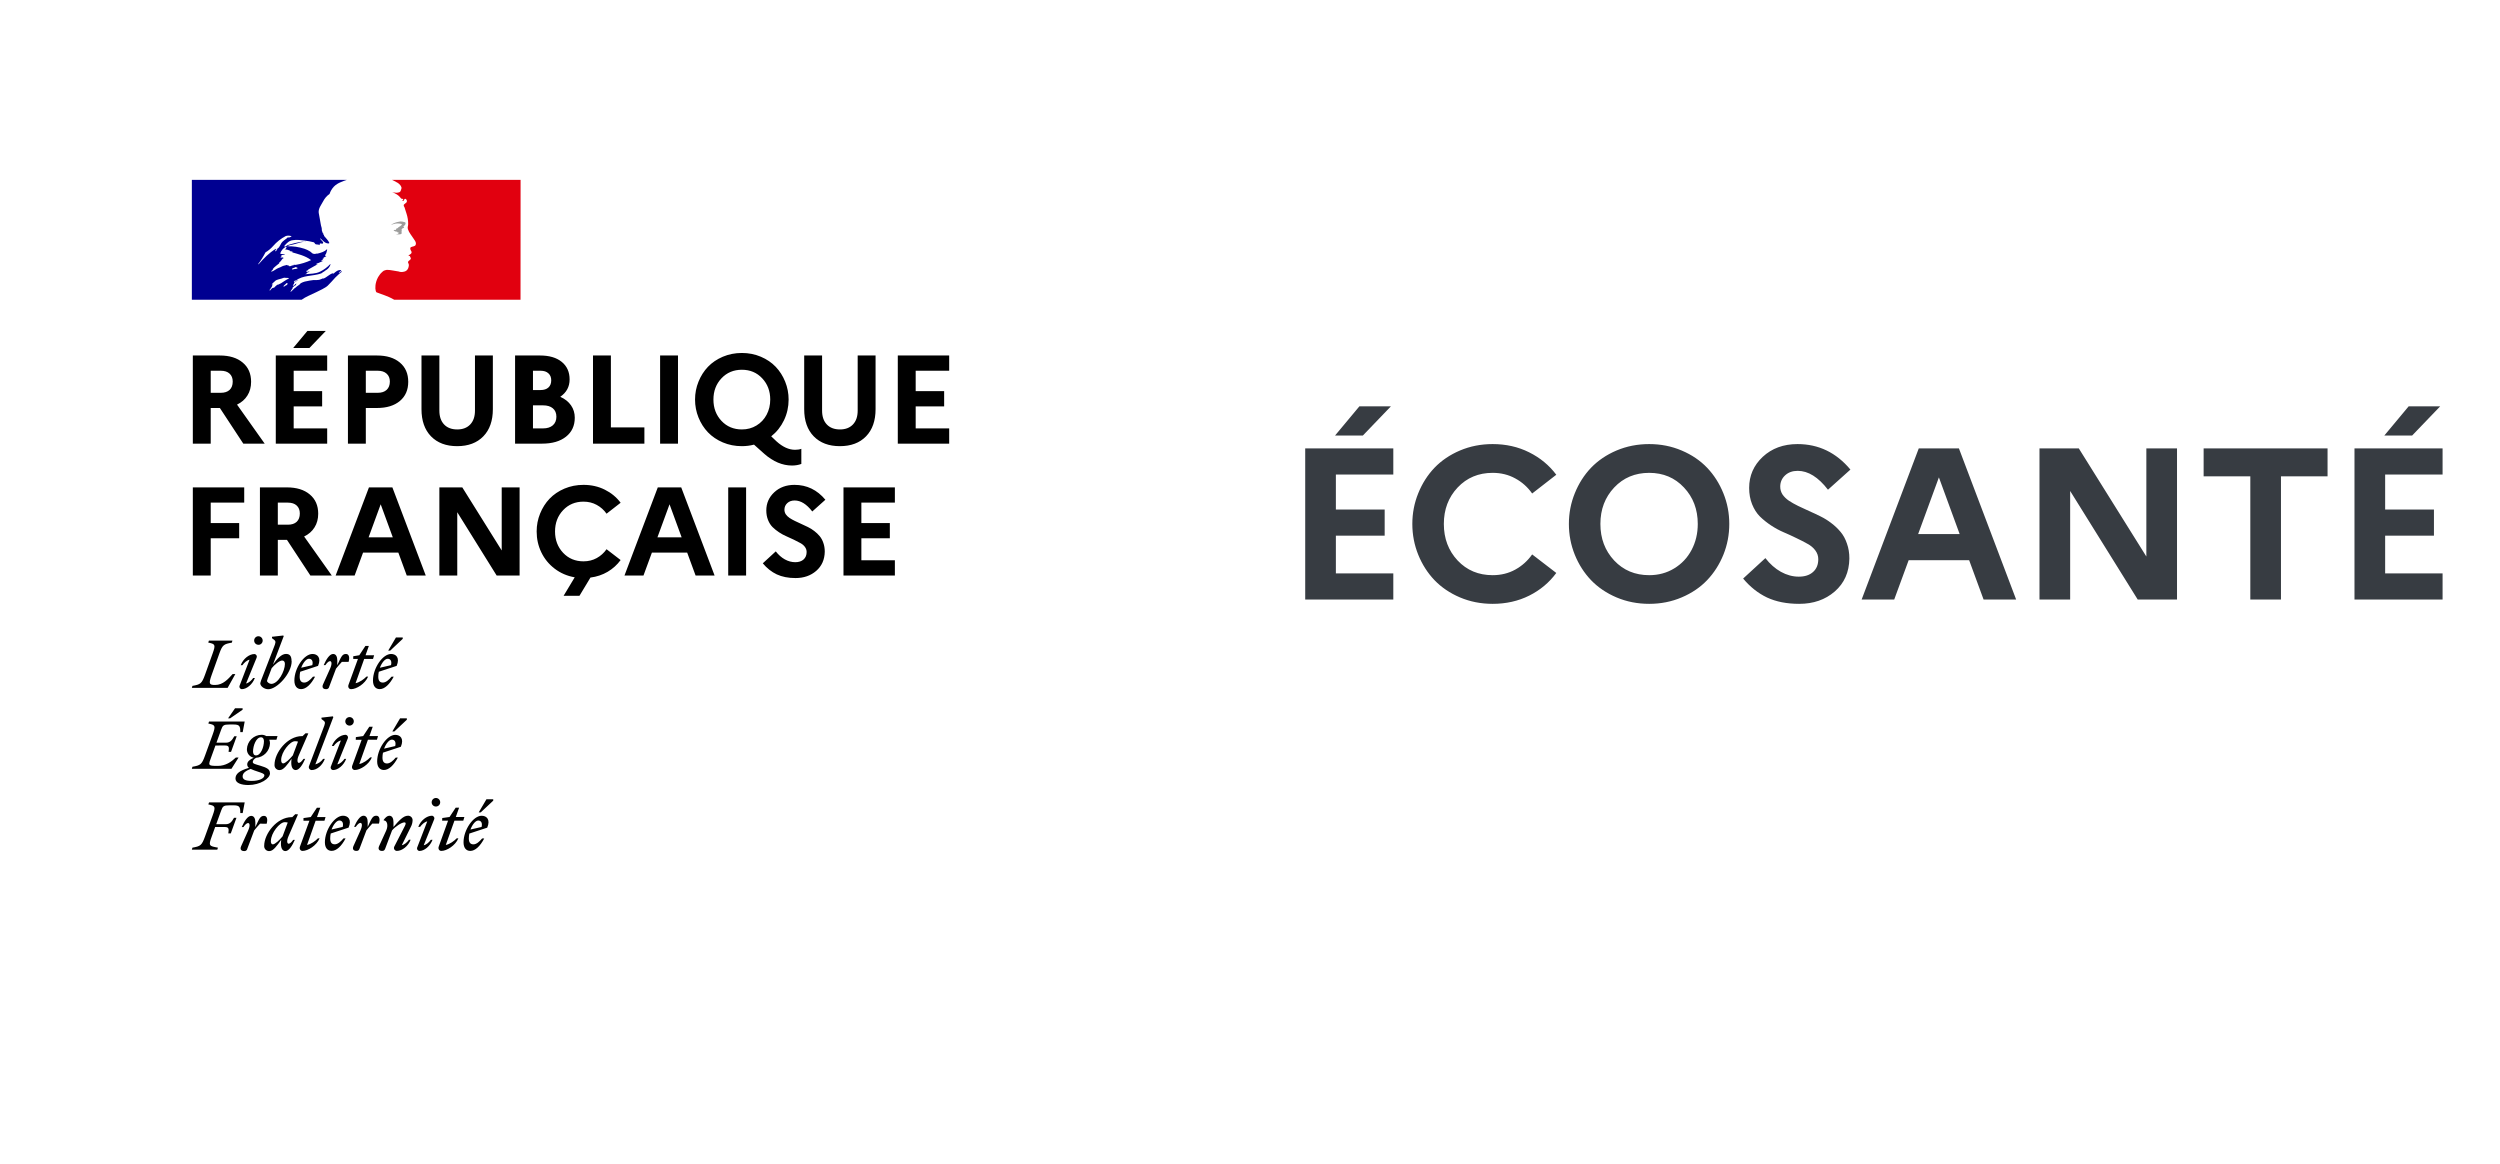
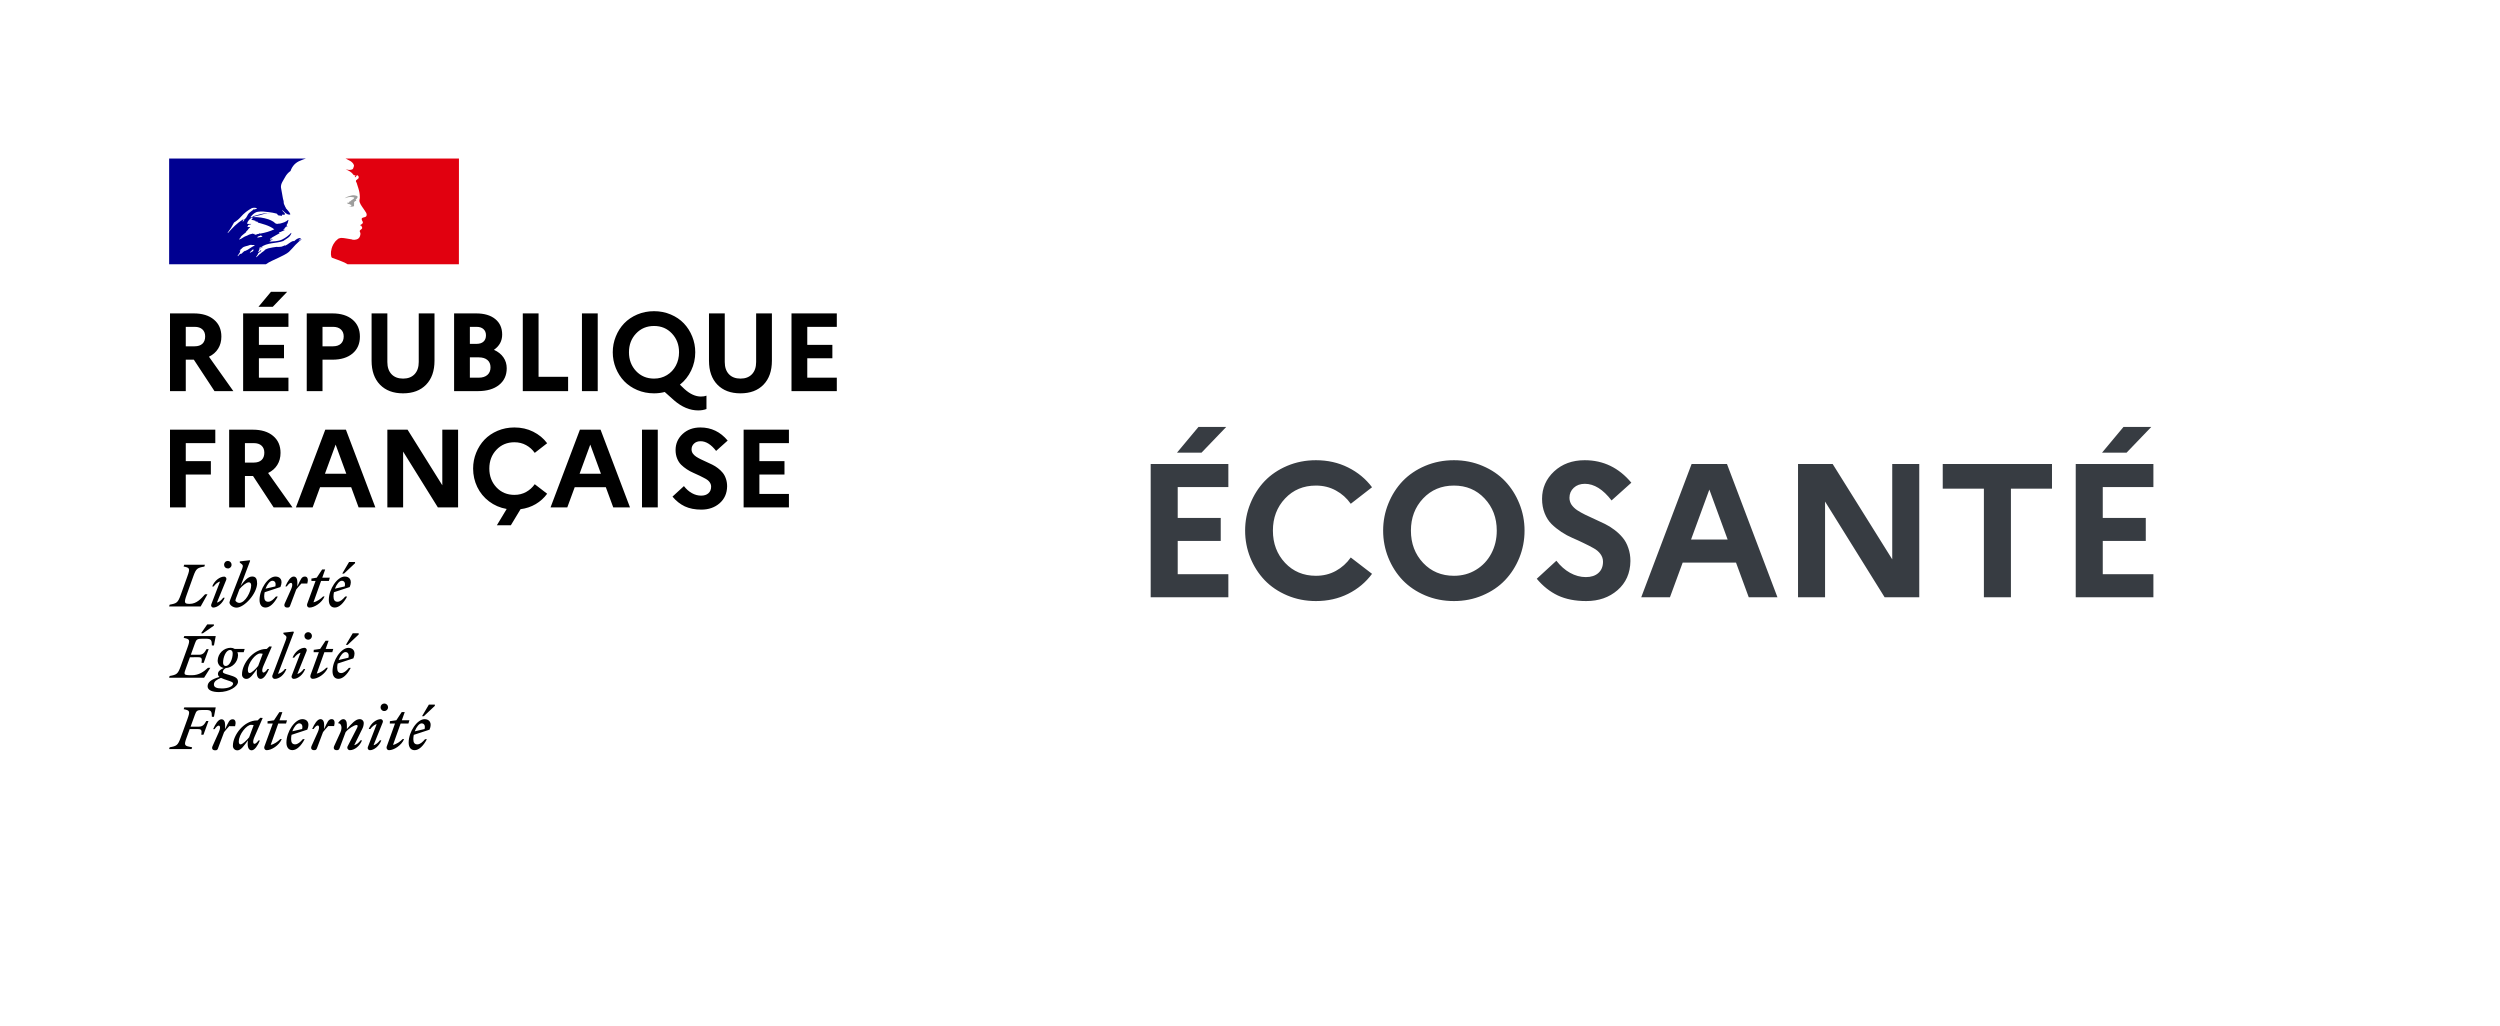
- <svg xmlns="http://www.w3.org/2000/svg" width="417" height="194" viewBox="0 0 417 194" fill="none">
+ <svg xmlns="http://www.w3.org/2000/svg" width="473" height="194" viewBox="0 0 473 194" fill="none">
  <path d="M86.833 30H65.383C65.454 30.024 65.523 30.056 65.587 30.095L66.127 30.384C66.414 30.518 66.66 30.726 66.84 30.987C66.914 31.102 67.028 31.328 66.952 31.479C66.876 31.669 66.84 31.97 66.65 32.046C66.4 32.148 66.126 32.175 65.861 32.123C65.707 32.116 65.554 32.09 65.407 32.046C65.972 32.273 66.5 32.538 66.876 33.067C66.914 33.143 67.066 33.181 67.216 33.181C67.254 33.181 67.254 33.255 67.254 33.294C67.178 33.37 67.104 33.408 67.14 33.52H67.254C67.442 33.444 67.404 33.067 67.668 33.181C67.76 33.239 67.827 33.329 67.856 33.434C67.884 33.539 67.871 33.651 67.82 33.747C67.678 33.884 67.526 34.011 67.366 34.126C67.348 34.168 67.339 34.213 67.339 34.258C67.339 34.304 67.348 34.349 67.366 34.391C67.461 34.526 67.526 34.681 67.556 34.844C67.668 35.108 67.706 35.411 67.82 35.674C67.998 36.224 68.087 36.798 68.084 37.377C68.084 37.677 67.931 37.942 68.046 38.245C68.145 38.528 68.284 38.795 68.459 39.039C68.61 39.231 68.748 39.432 68.873 39.642C69.099 40.022 69.515 40.398 69.327 40.854C69.213 41.118 68.799 41.092 68.535 41.231C68.31 41.419 68.497 41.722 68.609 41.91C68.799 42.251 68.383 42.478 68.119 42.592C68.195 42.705 68.357 42.666 68.383 42.743C68.421 42.931 68.609 43.046 68.497 43.234C68.345 43.461 67.894 43.575 68.119 43.914C68.272 44.178 68.174 44.472 68.084 44.746C68.026 44.89 67.934 45.017 67.816 45.116C67.697 45.215 67.555 45.283 67.404 45.314C67.172 45.381 66.928 45.393 66.691 45.349C66.618 45.307 66.537 45.282 66.453 45.276C65.813 45.199 65.171 45.011 64.532 45.011C64.35 45.039 64.173 45.09 64.004 45.161C63.84 45.282 63.687 45.418 63.547 45.566L63.467 45.657L63.417 45.717C63.417 45.717 63.395 45.74 63.386 45.755C63.276 45.893 63.177 46.039 63.089 46.191L63.072 46.22L63.043 46.272C62.924 46.493 62.828 46.725 62.758 46.966C62.501 47.832 62.613 48.574 62.794 48.755C62.844 48.805 64.037 49.175 64.869 49.544C65.177 49.675 65.475 49.828 65.761 50H86.823L86.833 30Z" fill="#E1000F" />
  <path d="M66.658 37.295C66.808 37.334 67.034 37.334 67.034 37.41C66.96 37.713 66.506 37.787 66.28 38.09H66.168C66.054 38.166 66.092 38.354 65.978 38.354C65.865 38.329 65.746 38.343 65.641 38.392C65.708 38.476 65.795 38.542 65.893 38.583C65.992 38.625 66.1 38.641 66.206 38.631C66.238 38.643 66.265 38.663 66.285 38.691C66.305 38.718 66.316 38.75 66.318 38.784C66.347 38.781 66.374 38.767 66.394 38.745C66.432 38.745 66.47 38.745 66.47 38.784V38.934C66.356 39.084 66.168 39.01 66.016 39.046C66.3 39.122 66.6 39.122 66.884 39.046C67.122 38.972 66.884 38.593 67.034 38.404C66.96 38.404 67.034 38.292 66.96 38.292C67.034 38.216 67.11 38.102 67.186 38.054C67.23 38.055 67.273 38.046 67.313 38.026C67.352 38.007 67.386 37.978 67.412 37.942C67.412 37.865 67.26 37.827 67.298 37.753C67.523 37.601 67.711 37.374 67.638 37.148C67.6 37.035 67.298 37.035 67.11 36.959C66.897 36.916 66.676 36.929 66.47 36.997C66.277 37.029 66.088 37.08 65.904 37.148C65.648 37.236 65.408 37.364 65.191 37.527C65.46 37.425 65.737 37.345 66.019 37.288C66.231 37.264 66.446 37.266 66.658 37.295Z" fill="#9D9D9C" />
  <path d="M54.667 47.648C54.881 47.434 55.097 47.205 55.314 46.974C55.701 46.515 56.12 46.084 56.569 45.686C56.699 45.567 56.836 45.458 56.98 45.356C57.016 45.321 57.016 45.245 57.054 45.206C56.866 45.283 56.752 45.445 56.564 45.509C56.526 45.509 56.49 45.471 56.526 45.433L56.93 45.13H56.904C56.866 45.13 56.866 45.094 56.866 45.056C56.376 44.98 55.998 45.321 55.661 45.621C55.585 45.659 55.509 45.586 55.473 45.586C54.907 45.774 54.493 46.265 53.928 46.492V46.408C53.702 46.485 53.481 46.621 53.25 46.673C52.936 46.724 52.616 46.736 52.299 46.711C51.838 46.764 51.381 46.844 50.93 46.95H50.892C50.643 47.014 50.403 47.109 50.178 47.233L50.152 47.248C50.136 47.27 50.118 47.292 50.1 47.312C50.029 47.407 49.941 47.488 49.841 47.551C49.616 47.692 49.406 47.857 49.215 48.042C49.198 48.055 49.177 48.062 49.156 48.061C48.954 48.257 48.754 48.452 48.547 48.643C48.512 48.66 48.472 48.665 48.433 48.657C48.44 48.645 48.448 48.633 48.457 48.621C48.488 48.567 48.519 48.514 48.552 48.462C48.585 48.409 48.626 48.345 48.664 48.285C48.702 48.226 48.768 48.13 48.825 48.047C48.832 48.04 48.836 48.031 48.836 48.022C48.836 48.012 48.832 48.003 48.825 47.997C48.811 47.984 48.792 47.977 48.773 47.978C48.966 47.796 49.178 47.636 49.406 47.501C49.379 47.501 49.344 47.501 49.363 47.465C49.382 47.429 49.406 47.396 49.427 47.36L49.441 47.327L49.413 47.298C49.35 47.334 49.29 47.375 49.234 47.422C49.144 47.503 49.073 47.66 48.937 47.66H48.88C48.866 47.659 48.852 47.654 48.84 47.646C48.845 47.635 48.852 47.623 48.859 47.613L48.875 47.582L48.89 47.556L48.916 47.508L48.937 47.472C48.952 47.443 48.968 47.417 48.985 47.389L49.009 47.348L49.049 47.281C49.068 47.248 49.049 47.224 49.02 47.212C49.09 47.12 49.177 47.044 49.277 46.988C49.42 46.914 49.565 46.826 49.71 46.749L49.772 46.694C49.56 46.767 49.358 46.867 49.173 46.993C49.15 47.001 49.128 47.012 49.108 47.026C49.091 47.03 49.073 47.029 49.056 47.023C49.039 47.017 49.024 47.007 49.013 46.993C49.011 46.983 49.011 46.973 49.013 46.964C49.051 46.888 49.163 46.849 49.251 46.776C49.289 46.776 49.325 46.776 49.325 46.814C50.532 45.86 52.178 46.098 53.583 45.605L53.923 45.366C54.111 45.292 54.26 45.104 54.489 44.989C54.792 44.778 55.017 44.472 55.128 44.119C55.124 44.091 55.11 44.065 55.09 44.045C54.614 44.557 54.051 44.98 53.426 45.292C52.634 45.707 51.762 45.631 50.939 45.745C50.977 45.669 51.051 45.669 51.127 45.669C51.127 45.557 51.203 45.519 51.279 45.442H51.391C51.429 45.442 51.429 45.366 51.467 45.366C51.541 45.366 51.655 45.33 51.617 45.33C51.505 45.178 51.279 45.442 51.089 45.33C51.165 45.254 51.127 45.139 51.203 45.104H51.353C51.361 45.046 51.388 44.992 51.429 44.951C51.995 44.61 52.523 44.348 53.048 44.045C52.936 44.045 52.86 44.157 52.748 44.083C52.822 44.083 52.748 43.968 52.822 43.968C53.238 43.856 53.576 43.627 53.992 43.477C53.84 43.477 53.728 43.592 53.576 43.477C53.652 43.439 53.69 43.365 53.813 43.365V43.251C53.813 43.212 53.852 43.212 53.889 43.212C53.861 43.209 53.834 43.195 53.813 43.174C53.852 43.1 53.966 43.136 54.051 43.062C54.016 43.062 53.94 43.062 53.94 43.024C54.069 42.89 54.244 42.81 54.429 42.797C54.391 42.721 54.277 42.797 54.277 42.721C54.277 42.683 54.315 42.683 54.353 42.683H54.277C54.203 42.645 54.241 42.571 54.241 42.533C54.479 42.268 54.479 41.927 54.579 41.627C54.541 41.627 54.505 41.627 54.505 41.588C54.127 42.003 53.526 42.154 52.96 42.304H52.755C52.652 42.344 52.541 42.361 52.43 42.354C52.32 42.348 52.212 42.318 52.114 42.266C51.977 42.172 51.85 42.066 51.733 41.949C51.435 41.76 51.116 41.608 50.782 41.495C49.846 41.188 48.864 41.048 47.879 41.08C48.295 40.842 48.752 40.842 49.199 40.701C49.838 40.513 50.442 40.286 51.12 40.324C50.995 40.305 50.869 40.305 50.744 40.324C50.216 40.286 49.688 40.436 49.123 40.563C48.747 40.637 48.409 40.789 48.031 40.866C47.806 40.94 47.691 41.166 47.428 41.13V41.016C47.806 40.563 48.257 40.11 48.854 40.062C49.534 39.947 50.173 40.062 50.851 40.136C51.333 40.188 51.809 40.277 52.278 40.401C52.468 40.401 52.515 40.704 52.656 40.742C52.893 40.818 53.107 40.742 53.333 40.892C53.333 40.818 53.295 40.742 53.333 40.665C53.485 40.515 53.673 40.704 53.823 40.627C54.125 40.439 53.559 40.1 53.409 39.835C53.413 39.806 53.427 39.78 53.447 39.759C53.747 40.024 53.975 40.327 54.351 40.515C54.539 40.592 54.99 40.704 54.917 40.477C54.729 40.062 54.351 39.721 54.049 39.344V39.191C53.975 39.191 53.975 39.153 53.937 39.118V38.965C53.785 38.889 53.823 38.738 53.747 38.626C53.635 38.435 53.711 38.171 53.635 37.944C53.566 37.735 53.516 37.521 53.485 37.303C53.397 36.656 53.245 36.091 53.16 35.485C53.084 34.77 53.573 34.2 53.913 33.558C54.159 33.073 54.522 32.657 54.969 32.349C55.117 31.899 55.36 31.487 55.682 31.14C56.008 30.804 56.406 30.546 56.845 30.384C57.175 30.238 57.513 30.11 57.858 30H32V50H50.307C51.02 49.483 51.733 49.237 52.741 48.741C53.219 48.507 54.301 48.011 54.667 47.648ZM48.88 44.934C48.806 44.934 48.642 44.973 48.692 44.896C48.73 44.708 48.994 44.708 49.144 44.632C49.22 44.593 49.332 44.519 49.408 44.558C49.484 44.67 49.596 44.632 49.672 44.708C49.439 44.934 49.137 44.822 48.88 44.934ZM43.11 44.102C43.089 44.083 43.076 44.056 43.072 44.028C43.535 43.426 43.938 42.781 44.277 42.101C44.755 41.818 45.186 41.461 45.552 41.042C46.145 40.36 46.861 39.794 47.66 39.373C47.981 39.271 48.327 39.284 48.64 39.408C48.528 39.561 48.338 39.523 48.188 39.647C48.168 39.65 48.147 39.648 48.127 39.642C48.108 39.635 48.09 39.625 48.074 39.611C48.089 39.596 48.099 39.578 48.106 39.558C48.113 39.538 48.115 39.517 48.112 39.497C47.737 39.912 47.209 40.103 46.907 40.594C46.688 40.971 46.538 41.448 46.049 41.572C45.896 41.61 46.087 41.457 46.011 41.495C44.838 42.213 44.013 43.084 43.11 44.102ZM46.236 41.61C46.198 41.684 46.158 41.693 46.122 41.76C46.094 41.828 46.04 41.882 45.972 41.91C45.934 41.91 45.896 41.91 45.896 41.872C45.915 41.795 45.952 41.724 46.005 41.664C46.057 41.605 46.124 41.56 46.198 41.533C46.236 41.533 46.236 41.572 46.236 41.61ZM47.986 47.272C47.964 47.315 47.932 47.352 47.894 47.381C47.941 47.381 47.974 47.412 47.943 47.441C47.863 47.526 47.766 47.593 47.658 47.639C47.638 47.642 47.618 47.642 47.599 47.639C47.553 47.684 47.506 47.727 47.458 47.77C47.411 47.813 47.206 47.77 47.271 47.725C47.335 47.679 47.454 47.548 47.549 47.462C47.601 47.412 47.658 47.367 47.706 47.312C47.729 47.28 47.756 47.251 47.786 47.226C47.817 47.214 48.017 47.198 47.986 47.272ZM47.311 46.959C47.171 47.059 47.031 47.16 46.881 47.245C46.731 47.331 46.55 47.412 46.384 47.484C46.377 47.474 46.366 47.467 46.354 47.465C46.343 47.462 46.33 47.464 46.32 47.47C46.181 47.548 46.054 47.645 45.942 47.758C45.923 47.774 45.906 47.792 45.889 47.811L45.837 47.863C45.811 47.889 45.785 47.916 45.754 47.951C45.741 47.972 45.724 47.99 45.704 48.004C45.68 48.018 45.616 48.018 45.623 47.975L45.556 48.009C45.536 48.018 45.516 48.029 45.497 48.042C45.489 48.039 45.479 48.039 45.471 48.042C45.462 48.039 45.453 48.039 45.445 48.042C45.397 48.078 45.352 48.116 45.307 48.157C45.228 48.229 45.155 48.309 45.09 48.395L45.079 48.409V48.426L45.052 48.462C45.044 48.47 45.033 48.476 45.022 48.478L45.007 48.455C45.003 48.449 44.999 48.442 44.995 48.435C44.995 48.416 44.974 48.397 44.964 48.376C44.964 48.37 44.964 48.363 44.964 48.357C45.005 48.314 45.043 48.269 45.083 48.221L45.121 48.173L45.124 48.125L45.145 48.097C45.188 48.042 45.226 47.989 45.264 47.937L45.281 47.913C45.3 47.887 45.316 47.858 45.333 47.832C45.348 47.807 45.361 47.782 45.373 47.756V47.742L45.409 47.653C45.408 47.645 45.408 47.636 45.409 47.627C45.408 47.614 45.408 47.6 45.409 47.587L45.423 47.532C45.425 47.528 45.426 47.523 45.426 47.519C45.426 47.514 45.425 47.51 45.423 47.505C45.467 47.432 45.517 47.364 45.573 47.3L45.556 47.312C45.502 47.346 45.466 47.396 45.416 47.431C45.366 47.467 45.3 47.412 45.347 47.377C45.377 47.352 45.406 47.326 45.433 47.298C45.493 47.23 45.557 47.166 45.625 47.107C45.668 47.076 45.706 47.047 45.739 47.019C45.746 47.015 45.752 47.009 45.756 47.002C45.783 46.969 45.811 46.937 45.842 46.907C46.201 46.556 46.809 46.573 47.285 46.351C47.473 46.275 47.699 46.387 47.886 46.351C48.005 46.34 48.123 46.366 48.226 46.425C47.929 46.556 47.62 46.766 47.311 46.959ZM48.081 44.336C48.046 44.298 48.195 44.336 48.233 44.26H47.929C47.891 44.26 47.891 44.221 47.891 44.183C47.703 44.221 47.477 44.298 47.29 44.336C47.026 44.41 46.8 44.598 46.498 44.675C46.084 44.827 45.744 45.166 45.292 45.318C45.255 45.318 45.255 45.28 45.255 45.242C45.292 45.128 45.442 45.092 45.518 44.977C45.518 44.939 45.518 44.901 45.48 44.901C45.782 44.486 46.194 44.26 46.574 43.918V43.806C46.686 43.654 46.874 43.58 46.95 43.389C47.027 43.231 47.163 43.109 47.328 43.05C47.29 43.012 47.214 43.012 47.214 42.936C47.064 42.936 46.912 43.012 46.762 42.898C46.828 42.834 46.91 42.788 47 42.764C46.965 42.757 46.934 42.738 46.914 42.709C46.876 42.633 46.988 42.55 47.102 42.521C47.254 42.483 47.442 42.483 47.556 42.368C47.292 42.333 46.99 42.445 46.726 42.294C46.888 41.809 47.228 41.403 47.677 41.159C47.715 41.159 47.791 41.159 47.791 41.197C47.794 41.286 47.766 41.373 47.71 41.443C47.655 41.513 47.577 41.56 47.489 41.576C47.799 41.615 48.102 41.691 48.393 41.803C48.355 41.877 48.281 41.841 48.243 41.841C48.431 41.953 48.657 41.877 48.844 42.03C48.733 42.142 48.607 42.03 48.507 42.03C49.674 42.368 50.918 42.633 51.897 43.389C51.07 43.768 50.196 44.035 49.299 44.183C49.197 44.19 49.094 44.177 48.997 44.145C48.997 44.183 48.997 44.26 48.959 44.26C48.828 44.244 48.697 44.271 48.583 44.336C48.507 44.382 48.42 44.406 48.331 44.405C48.243 44.404 48.156 44.379 48.081 44.331V44.336Z" fill="#000091" />
  <path d="M32.164 74V59.296H36.655C38.275 59.296 39.55 59.689 40.48 60.475C41.416 61.254 41.884 62.324 41.884 63.685C41.884 64.56 41.679 65.322 41.269 65.971C40.866 66.621 40.288 67.126 39.536 67.489L44.15 74H40.582L36.675 68.053H35.148V74H32.164ZM35.148 65.52H36.829C37.458 65.52 37.947 65.359 38.295 65.038C38.644 64.71 38.818 64.245 38.818 63.644C38.818 63.083 38.644 62.642 38.295 62.321C37.947 61.999 37.458 61.839 36.829 61.839H35.148V65.52ZM46.001 74V59.296H54.574V61.839H48.985V65.243H53.733V67.786H48.985V71.457H54.574V74H46.001ZM48.903 58.045L51.272 55.205H54.338L51.61 58.045H48.903ZM58.035 74V59.296H62.885C64.498 59.296 65.769 59.689 66.699 60.475C67.629 61.254 68.094 62.324 68.094 63.685C68.094 65.038 67.629 66.105 66.699 66.884C65.769 67.663 64.498 68.053 62.885 68.053H61.019V74H58.035ZM61.019 65.52H63.008C63.644 65.52 64.139 65.356 64.495 65.028C64.85 64.7 65.028 64.238 65.028 63.644C65.028 63.083 64.847 62.642 64.484 62.321C64.129 61.999 63.637 61.839 63.008 61.839H61.019V65.52ZM70.304 68.248V59.296H73.287V68.494C73.287 69.478 73.551 70.247 74.077 70.801C74.603 71.355 75.335 71.631 76.271 71.631C77.187 71.631 77.909 71.355 78.435 70.801C78.961 70.247 79.225 69.478 79.225 68.494V59.296H82.208V68.248C82.208 70.175 81.679 71.686 80.619 72.78C79.559 73.874 78.103 74.42 76.251 74.42C74.412 74.42 72.959 73.874 71.893 72.78C70.833 71.686 70.304 70.175 70.304 68.248ZM85.915 74V59.296H90.089C91.62 59.296 92.823 59.651 93.698 60.362C94.573 61.073 95.011 62.051 95.011 63.295C95.011 64.505 94.491 65.469 93.452 66.186C94.231 66.535 94.829 67.01 95.246 67.612C95.663 68.213 95.872 68.9 95.872 69.673C95.872 71.013 95.383 72.069 94.406 72.841C93.435 73.614 92.102 74 90.407 74H85.915ZM88.899 71.457H90.581C91.271 71.457 91.815 71.286 92.211 70.944C92.608 70.596 92.806 70.117 92.806 69.509C92.806 68.9 92.608 68.432 92.211 68.104C91.822 67.776 91.278 67.612 90.581 67.612H88.899V71.457ZM88.899 65.059H90.16C90.728 65.059 91.165 64.918 91.473 64.638C91.787 64.358 91.945 63.958 91.945 63.438C91.945 62.94 91.787 62.55 91.473 62.27C91.165 61.982 90.728 61.839 90.16 61.839H88.899V65.059ZM98.912 74V59.296H101.896V71.293H107.485V74H98.912ZM110.105 74V59.296H113.089V74H110.105ZM116.509 69.642C116.126 68.692 115.934 67.694 115.934 66.648C115.934 65.602 116.126 64.607 116.509 63.664C116.891 62.714 117.418 61.887 118.088 61.183C118.764 60.478 119.592 59.918 120.569 59.501C121.553 59.084 122.613 58.876 123.748 58.876C124.876 58.876 125.928 59.084 126.906 59.501C127.89 59.918 128.717 60.478 129.387 61.183C130.057 61.887 130.584 62.714 130.967 63.664C131.349 64.607 131.541 65.602 131.541 66.648C131.541 67.872 131.284 69.02 130.772 70.093C130.259 71.166 129.548 72.062 128.639 72.78L129.521 73.621C130.56 74.557 131.589 75.025 132.607 75.025C133.031 75.025 133.383 74.971 133.663 74.861V77.384C133.198 77.561 132.679 77.65 132.105 77.65C130.519 77.65 128.988 77.008 127.511 75.723L125.768 74.164C125.118 74.335 124.445 74.42 123.748 74.42C122.613 74.42 121.553 74.212 120.569 73.795C119.592 73.378 118.764 72.817 118.088 72.113C117.418 71.409 116.891 70.585 116.509 69.642ZM120.343 63.1C119.448 64.05 119 65.233 119 66.648C119 68.063 119.448 69.249 120.343 70.206C121.239 71.156 122.374 71.631 123.748 71.631C124.65 71.631 125.46 71.413 126.178 70.975C126.903 70.538 127.467 69.939 127.87 69.181C128.273 68.422 128.475 67.578 128.475 66.648C128.475 65.233 128.027 64.05 127.132 63.1C126.243 62.15 125.115 61.675 123.748 61.675C122.374 61.675 121.239 62.15 120.343 63.1ZM134.14 68.248V59.296H137.124V68.494C137.124 69.478 137.387 70.247 137.914 70.801C138.44 71.355 139.172 71.631 140.108 71.631C141.024 71.631 141.745 71.355 142.272 70.801C142.798 70.247 143.061 69.478 143.061 68.494V59.296H146.045V68.248C146.045 70.175 145.515 71.686 144.456 72.78C143.396 73.874 141.94 74.42 140.088 74.42C138.249 74.42 136.796 73.874 135.73 72.78C134.67 71.686 134.14 70.175 134.14 68.248ZM149.752 74V59.296H158.324V61.839H152.736V65.243H157.484V67.786H152.736V71.457H158.324V74H149.752ZM32.164 96V81.296H40.736V83.839H35.148V87.243H39.895V89.786H35.148V96H32.164ZM43.356 96V81.296H47.847C49.467 81.296 50.742 81.689 51.672 82.475C52.608 83.254 53.077 84.324 53.077 85.685C53.077 86.56 52.871 87.322 52.461 87.971C52.058 88.621 51.48 89.126 50.728 89.489L55.343 96H51.774L47.868 90.053H46.34V96H43.356ZM46.34 87.52H48.021C48.65 87.52 49.139 87.359 49.488 87.038C49.836 86.71 50.011 86.245 50.011 85.644C50.011 85.083 49.836 84.642 49.488 84.321C49.139 83.999 48.65 83.839 48.021 83.839H46.34V87.52ZM55.984 96L61.541 81.296H65.448L71.016 96H67.848L66.443 92.175H60.557L59.152 96H55.984ZM61.48 89.632H65.52L63.5 84.116L61.48 89.632ZM73.287 96V81.296H77.112L83.685 91.816V81.296H86.669V96H82.844L76.271 85.439V96H73.287ZM89.514 88.648C89.514 87.602 89.706 86.607 90.089 85.664C90.472 84.714 90.998 83.887 91.668 83.183C92.345 82.478 93.172 81.918 94.149 81.501C95.134 81.084 96.193 80.876 97.328 80.876C98.627 80.876 99.809 81.142 100.876 81.675C101.949 82.209 102.831 82.936 103.521 83.859L101.173 85.685C100.736 85.062 100.189 84.574 99.533 84.218C98.876 83.856 98.141 83.675 97.328 83.675C95.954 83.675 94.819 84.15 93.924 85.1C93.028 86.05 92.58 87.233 92.58 88.648C92.58 90.063 93.028 91.249 93.924 92.206C94.819 93.156 95.954 93.631 97.328 93.631C98.141 93.631 98.876 93.45 99.533 93.088C100.189 92.726 100.736 92.233 101.173 91.611L103.521 93.416C102.94 94.209 102.219 94.862 101.358 95.374C100.496 95.88 99.539 96.202 98.487 96.338L96.651 99.384H94.006L95.862 96.297C94.611 96.079 93.5 95.6 92.529 94.862C91.558 94.124 90.813 93.214 90.294 92.134C89.774 91.054 89.514 89.892 89.514 88.648ZM104.162 96L109.72 81.296H113.627L119.195 96H116.026L114.621 92.175H108.736L107.331 96H104.162ZM109.658 89.632H113.699L111.679 84.116L109.658 89.632ZM121.466 96V81.296H124.45V96H121.466ZM127.234 93.96L129.398 91.97C129.842 92.544 130.344 92.989 130.905 93.303C131.472 93.618 132.053 93.775 132.648 93.775C133.236 93.775 133.697 93.624 134.032 93.324C134.374 93.023 134.545 92.606 134.545 92.073C134.545 91.765 134.449 91.481 134.258 91.222C134.067 90.962 133.81 90.747 133.489 90.576C133.175 90.398 132.816 90.213 132.412 90.022C132.009 89.824 131.599 89.636 131.182 89.458C130.765 89.28 130.355 89.058 129.951 88.791C129.548 88.525 129.186 88.234 128.864 87.92C128.55 87.606 128.297 87.209 128.106 86.731C127.914 86.252 127.819 85.722 127.819 85.141C127.819 83.952 128.259 82.943 129.141 82.116C130.03 81.289 131.158 80.876 132.525 80.876C134.576 80.876 136.292 81.703 137.673 83.357L135.488 85.315C134.545 84.092 133.564 83.48 132.546 83.48C132.04 83.48 131.63 83.627 131.315 83.921C131.001 84.215 130.843 84.581 130.843 85.018C130.843 85.298 130.919 85.555 131.069 85.787C131.226 86.013 131.435 86.214 131.695 86.392C131.954 86.563 132.252 86.731 132.587 86.894C132.922 87.052 133.274 87.216 133.643 87.387C134.019 87.551 134.391 87.725 134.76 87.91C135.136 88.094 135.492 88.316 135.827 88.576C136.162 88.829 136.459 89.113 136.719 89.427C136.979 89.735 137.184 90.111 137.334 90.555C137.491 90.993 137.57 91.478 137.57 92.011C137.55 93.344 137.074 94.414 136.145 95.221C135.222 96.02 134.07 96.42 132.689 96.42C131.486 96.42 130.444 96.215 129.562 95.805C128.687 95.388 127.911 94.773 127.234 93.96ZM140.693 96V81.296H149.265V83.839H143.676V87.243H148.424V89.786H143.676V93.457H149.265V96H140.693Z" fill="black" />
  <path d="M79.77 136.865C80.17 136.865 80.514 137.168 80.33 137.935L78.471 138.367C78.794 137.504 79.331 136.865 79.761 136.865H79.77ZM80.783 139.856H80.418C79.954 140.406 79.461 140.838 78.966 140.838C78.471 140.838 78.201 140.537 78.201 139.856C78.203 139.58 78.231 139.306 78.287 139.036L81.269 138.054C81.85 136.672 81.15 136.068 80.339 136.068C78.929 136.068 77.318 138.432 77.318 140.497C77.318 141.43 77.76 141.933 78.448 141.933C79.256 141.933 80.095 141.145 80.772 139.849L80.783 139.856ZM80.181 135.511L82.273 133.546V133.313H81.141L79.851 135.504L80.181 135.511ZM73.747 136.891H74.737L73.184 141.199C73.045 141.565 73.24 141.933 73.617 141.933C74.509 141.933 75.952 141.047 76.456 139.835H76.177C75.778 140.257 75.016 140.819 74.358 140.938L75.801 136.889H77.276L77.46 136.273H76.029L76.577 134.721H76.008L74.985 136.273L73.77 136.446L73.747 136.891ZM72.41 136.686C72.44 136.622 72.454 136.552 72.451 136.482C72.449 136.412 72.429 136.343 72.395 136.282C72.36 136.221 72.311 136.169 72.253 136.131C72.194 136.092 72.127 136.068 72.057 136.061C71.195 136.061 70.173 136.837 69.764 137.926H70.073C70.352 137.527 70.826 137.085 71.267 137.008L69.608 141.313C69.576 141.377 69.559 141.448 69.561 141.519C69.562 141.591 69.582 141.661 69.617 141.723C69.652 141.785 69.702 141.838 69.763 141.875C69.823 141.913 69.892 141.936 69.964 141.94C70.782 141.94 71.739 141.152 72.148 140.075H71.869C71.588 140.474 71.114 140.917 70.675 140.991L72.41 136.686ZM72.713 134.527C72.806 134.528 72.898 134.51 72.985 134.474C73.071 134.438 73.149 134.386 73.215 134.32C73.281 134.254 73.334 134.175 73.37 134.089C73.405 134.003 73.424 133.91 73.424 133.816C73.424 133.627 73.349 133.446 73.215 133.312C73.082 133.178 72.901 133.103 72.713 133.103C72.524 133.103 72.343 133.178 72.21 133.312C72.076 133.446 72.002 133.627 72.002 133.816C72 133.91 72.017 134.004 72.052 134.091C72.088 134.178 72.14 134.257 72.206 134.323C72.273 134.39 72.352 134.442 72.439 134.477C72.526 134.512 72.619 134.529 72.713 134.527ZM63.232 141.134C63.018 141.621 63.232 141.933 63.717 141.933C64.008 141.933 64.136 141.856 64.254 141.544L65.395 138.513C65.922 137.865 67.01 137.175 67.44 137.175C67.751 137.175 67.71 137.434 67.505 137.823L65.772 141.199C65.731 141.274 65.71 141.359 65.711 141.444C65.713 141.53 65.736 141.614 65.779 141.688C65.823 141.762 65.884 141.823 65.958 141.866C66.032 141.909 66.116 141.932 66.201 141.933C67.064 141.933 68.086 141.155 68.495 140.068H68.214C67.935 140.467 67.461 140.91 67.019 140.984L68.525 137.931C68.7 137.608 68.8 137.251 68.818 136.884C68.83 136.775 68.817 136.665 68.781 136.562C68.746 136.458 68.688 136.364 68.612 136.286C68.536 136.207 68.443 136.147 68.341 136.108C68.239 136.07 68.13 136.055 68.021 136.064C67.277 136.064 66.524 136.905 65.632 137.94V137.143C65.632 136.569 65.448 136.064 64.935 136.064C64.612 136.064 64.3 136.343 64.005 136.742V136.851C64.563 136.819 64.812 137.66 64.414 138.546L63.232 141.134ZM63.211 137.378C63.415 136.679 63.308 136.061 62.769 136.061C62.135 136.061 61.974 136.546 61.328 137.938V137.14C61.328 136.567 61.145 136.061 60.631 136.061C60.029 136.061 59.469 136.994 59.06 137.926H59.339C59.63 137.504 59.899 137.257 60.115 137.257C60.373 137.257 60.513 137.656 60.115 138.541L58.953 141.131C58.74 141.618 58.953 141.931 59.439 141.931C59.73 141.931 59.858 141.854 59.976 141.541L61.117 138.511C61.44 138.113 61.73 137.765 62.098 137.378H63.211ZM56.604 136.858C57.002 136.858 57.348 137.161 57.164 137.928L55.305 138.36C55.628 137.497 56.167 136.858 56.597 136.858H56.604ZM57.62 139.849H57.292C56.827 140.399 56.335 140.831 55.84 140.831C55.345 140.831 55.078 140.53 55.078 139.849C55.077 139.573 55.106 139.298 55.163 139.029L58.142 138.047C58.724 136.665 58.024 136.061 57.213 136.061C55.805 136.061 54.192 138.425 54.192 140.49C54.192 141.423 54.634 141.926 55.322 141.926C56.128 141.926 56.969 141.138 57.645 139.842L57.62 139.849ZM50.62 136.898H51.61L50.039 141.199C49.9 141.565 50.093 141.933 50.469 141.933C51.364 141.933 52.793 141.047 53.311 139.835H53.03C52.633 140.257 51.868 140.819 51.213 140.938L52.645 136.898H54.12L54.301 136.283H52.877L53.425 134.73H52.858L51.836 136.283L50.62 136.455V136.898ZM45.188 140.266C45.188 138.94 46.661 137.138 47.49 137.138C47.66 137.136 47.83 137.158 47.995 137.201L47.135 139.502C46.64 140.106 45.875 140.84 45.508 140.84C45.304 140.84 45.176 140.667 45.176 140.266H45.188ZM49.705 135.837L49.254 135.805L48.748 136.301H48.641C46.187 136.301 44.067 139.066 44.067 141.073C44.057 141.192 44.072 141.311 44.113 141.424C44.153 141.536 44.218 141.638 44.302 141.722C44.386 141.807 44.487 141.872 44.599 141.912C44.71 141.953 44.83 141.969 44.948 141.959C45.585 141.959 46.208 141.052 46.907 140.08L46.874 140.425C46.788 141.418 47.091 141.959 47.606 141.959C48.208 141.959 48.768 141.026 49.177 140.094H48.898C48.62 140.5 48.35 140.733 48.134 140.733C47.918 140.733 47.748 140.322 48.134 139.448L49.705 135.837ZM44.476 137.404C44.681 136.705 44.572 136.087 44.035 136.087C43.401 136.087 43.238 136.572 42.592 137.963V137.166C42.592 136.593 42.41 136.087 41.895 136.087C41.293 136.087 40.733 137.019 40.324 137.952H40.605C40.895 137.53 41.163 137.283 41.379 137.283C41.637 137.283 41.776 137.681 41.379 138.567L40.217 141.157C40.001 141.644 40.217 141.956 40.7 141.956C40.764 141.967 40.828 141.966 40.891 141.951C40.953 141.936 41.012 141.909 41.064 141.872C41.116 141.834 41.16 141.786 41.194 141.731C41.227 141.676 41.249 141.615 41.258 141.551L42.399 138.52C42.722 138.122 43.012 137.775 43.377 137.388L44.476 137.404ZM36.245 141.723L36.352 141.39C34.921 141.12 34.726 141.12 35.309 139.553L35.89 137.945H37.472C38.181 137.945 38.193 138.236 38.084 139.015H38.493L39.441 136.413H39.032C38.676 137.029 38.397 137.481 37.621 137.481H36.062L36.889 135.203C37.15 134.481 37.298 134.329 38.267 134.329H38.964C39.964 134.329 40.082 134.6 40.082 135.614H40.48L40.814 133.844H34.867L34.751 134.178C35.902 134.411 36.008 134.525 35.472 136.015L34.189 139.553C33.652 141.033 33.425 141.152 32.098 141.39L32 141.723H36.245Z" fill="black" />
  <path d="M65.362 123.373C65.76 123.373 66.106 123.676 65.923 124.441L64.064 124.874C64.386 124.01 64.926 123.373 65.356 123.373H65.362ZM66.378 126.364H66.013C65.548 126.914 65.053 127.345 64.558 127.345C64.064 127.345 63.796 127.042 63.796 126.364C63.797 126.088 63.826 125.813 63.882 125.543L66.861 124.56C67.442 123.18 66.743 122.574 65.932 122.574C64.524 122.574 62.911 124.937 62.911 127.003C62.911 127.935 63.352 128.436 64.04 128.436C64.847 128.436 65.688 127.648 66.364 126.355L66.378 126.364ZM65.772 122.014L67.863 120.049V119.816H66.734L65.442 122.007L65.772 122.014ZM59.337 123.397H60.327L58.756 127.704C58.617 128.07 58.809 128.436 59.186 128.436C60.081 128.436 61.521 127.553 62.028 126.338H61.747C61.349 126.76 60.585 127.32 59.929 127.439L61.37 123.392H62.869L63.053 122.777H61.621L62.17 121.222H61.598L60.575 122.777L59.36 122.949L59.337 123.397ZM58.003 123.191C58.033 123.127 58.047 123.057 58.044 122.987C58.041 122.916 58.021 122.847 57.986 122.786C57.952 122.725 57.903 122.673 57.844 122.634C57.785 122.595 57.718 122.572 57.648 122.564C56.788 122.564 55.765 123.343 55.356 124.429H55.665C55.947 124.031 56.418 123.588 56.86 123.513L55.201 127.821C55.168 127.884 55.152 127.955 55.153 128.027C55.155 128.098 55.174 128.168 55.209 128.23C55.245 128.292 55.295 128.344 55.355 128.382C55.416 128.42 55.485 128.442 55.556 128.446C56.374 128.446 57.331 127.658 57.74 126.581H57.459C57.181 126.982 56.706 127.425 56.265 127.499L58.003 123.191ZM58.305 121.033C58.446 121.033 58.583 120.991 58.7 120.913C58.817 120.834 58.908 120.723 58.962 120.593C59.016 120.462 59.03 120.319 59.003 120.18C58.975 120.042 58.907 119.915 58.808 119.815C58.709 119.715 58.582 119.648 58.444 119.62C58.306 119.592 58.163 119.607 58.033 119.661C57.903 119.715 57.792 119.806 57.714 119.923C57.636 120.041 57.594 120.179 57.594 120.32C57.594 120.413 57.612 120.506 57.648 120.593C57.683 120.68 57.736 120.758 57.802 120.825C57.868 120.891 57.946 120.943 58.033 120.979C58.119 121.015 58.212 121.033 58.305 121.033ZM52.6 127.497L55.603 119.606L55.505 119.487L53.623 119.704V119.937L53.99 120.217C54.322 120.476 54.222 120.725 53.913 121.525L51.569 127.714C51.528 127.789 51.507 127.873 51.508 127.959C51.509 128.045 51.533 128.129 51.576 128.202C51.619 128.276 51.681 128.337 51.755 128.38C51.829 128.423 51.913 128.445 51.998 128.446C52.858 128.446 53.774 127.669 54.183 126.581H53.902C53.584 127.026 53.125 127.35 52.6 127.499V127.497ZM46.898 126.765C46.898 125.436 48.371 123.634 49.201 123.634C49.372 123.632 49.542 123.654 49.707 123.7L48.845 125.998C48.35 126.604 47.586 127.336 47.232 127.336C47.028 127.336 46.898 127.164 46.898 126.765ZM51.427 122.336L50.976 122.303L50.469 122.784H50.362C47.909 122.784 45.789 125.553 45.789 127.562C45.779 127.681 45.795 127.801 45.836 127.913C45.876 128.025 45.941 128.126 46.025 128.211C46.109 128.295 46.211 128.36 46.323 128.4C46.435 128.441 46.554 128.456 46.672 128.446C47.307 128.446 47.932 127.539 48.631 126.569L48.599 126.914C48.513 127.907 48.813 128.446 49.328 128.446C49.933 128.446 50.49 127.513 50.902 126.581H50.62C50.33 127.003 50.06 127.25 49.847 127.25C49.633 127.25 49.459 126.84 49.847 125.965L51.427 122.336ZM40.472 129.495C40.472 128.921 41.023 128.562 41.809 128.252C42.186 128.425 42.574 128.573 42.971 128.695C43.788 128.965 44.1 129.073 44.1 129.322C44.1 129.849 43.208 130.255 41.99 130.255C40.97 130.255 40.472 130.038 40.472 129.499V129.495ZM42.701 126.003C42.346 126.003 42.206 125.7 42.206 125.355C42.206 124.394 42.722 122.979 43.531 122.979C43.884 122.979 44.026 123.282 44.026 123.627C44.026 124.588 43.507 126.003 42.701 126.003ZM45.025 128.961C45.025 128.261 44.411 128.028 43.41 127.718C42.55 127.46 42.162 127.385 42.162 127.103C42.162 126.87 42.346 126.606 42.71 126.404C43.326 126.358 43.904 126.086 44.332 125.64C44.761 125.194 45.011 124.605 45.034 123.986C45.036 123.782 44.996 123.58 44.916 123.392H46.11L46.291 122.777H44.411C44.182 122.635 43.918 122.56 43.649 122.56C43.012 122.567 42.402 122.818 41.944 123.262C41.485 123.706 41.213 124.308 41.184 124.947C41.169 125.284 41.277 125.615 41.486 125.879C41.696 126.143 41.994 126.322 42.325 126.383C41.627 126.695 41.237 127.061 41.237 127.495C41.233 127.608 41.258 127.721 41.308 127.823C41.359 127.925 41.434 128.012 41.528 128.077C39.915 128.544 39.278 129.091 39.278 129.858C39.278 130.625 40.259 130.942 41.421 130.942C43.389 130.942 45.036 129.872 45.036 128.977L45.025 128.961ZM37.514 124.345C38.225 124.345 38.235 124.637 38.128 125.413H38.537L39.483 122.811H39.076C38.72 123.427 38.439 123.881 37.665 123.881H36.104L36.889 121.711C37.15 120.989 37.298 120.846 38.267 120.846H38.964C39.964 120.846 40.082 121.117 40.082 122.122H40.48L40.814 120.35H34.867L34.751 120.686C35.902 120.919 36.008 121.031 35.472 122.52L34.189 126.061C33.652 127.539 33.425 127.658 32.098 127.896L32 128.231H38.611L39.796 126.352H39.343C38.59 127.066 37.645 127.751 36.322 127.751C34.568 127.751 34.73 127.676 35.311 126.068L35.934 124.352L37.514 124.345ZM38.377 119.823L40.468 118.376V118.142H39.204L38.042 119.816L38.377 119.823Z" fill="black" />
  <path d="M64.663 109.881C65.06 109.881 65.407 110.182 65.223 110.949L63.364 111.38C63.687 110.518 64.226 109.881 64.656 109.881H64.663ZM65.678 112.87H65.311C64.847 113.422 64.354 113.853 63.859 113.853C63.364 113.853 63.097 113.55 63.097 112.87C63.097 112.594 63.126 112.319 63.183 112.049L66.162 111.068C66.743 109.685 66.043 109.082 65.232 109.082C63.824 109.082 62.212 111.445 62.212 113.511C62.212 114.443 62.653 114.947 63.341 114.947C64.147 114.947 64.988 114.159 65.676 112.863L65.678 112.87ZM65.084 108.525L67.175 106.559V106.326H66.046L64.754 108.518L65.084 108.525ZM58.919 109.914H59.704L58.133 114.219C57.994 114.588 58.187 114.954 58.563 114.954C59.456 114.954 60.887 114.068 61.405 112.856H61.124C60.727 113.275 59.962 113.837 59.307 113.956L60.748 109.909H62.223L62.404 109.294H60.973L61.524 107.739H60.952L59.929 109.294L58.919 109.466V109.914ZM58.145 110.399C58.349 109.699 58.24 109.082 57.703 109.082C57.067 109.082 56.906 109.567 56.26 110.96V110.161C56.26 109.59 56.077 109.082 55.563 109.082C54.961 109.082 54.401 110.014 53.992 110.946H54.271C54.562 110.527 54.829 110.277 55.045 110.277C55.303 110.277 55.442 110.676 55.045 111.562L53.883 114.152C53.667 114.639 53.883 114.951 54.366 114.951C54.489 114.968 54.613 114.937 54.714 114.865C54.814 114.792 54.883 114.684 54.906 114.562L56.047 111.532C56.367 111.133 56.66 110.788 57.025 110.399H58.145ZM51.536 109.881C51.936 109.881 52.28 110.182 52.096 110.949L50.237 111.38C50.56 110.518 51.097 109.881 51.527 109.881H51.536ZM52.549 112.87H52.203C51.738 113.422 51.245 113.853 50.751 113.853C50.256 113.853 49.986 113.55 49.986 112.87C49.987 112.594 50.016 112.319 50.072 112.049L53.053 111.068C53.634 109.685 52.935 109.082 52.124 109.082C50.713 109.082 49.103 111.445 49.103 113.511C49.103 114.443 49.544 114.947 50.232 114.947C51.041 114.947 51.88 114.159 52.556 112.863L52.549 112.87ZM45.25 114.072C44.96 114.072 44.539 113.802 44.539 113.564C44.616 113.281 44.713 113.004 44.83 112.734L45.315 111.45C45.831 110.835 46.617 110.175 47.058 110.175C47.328 110.175 47.523 110.347 47.523 110.748C47.523 111.914 46.424 114.072 45.241 114.072H45.25ZM48.631 110.273C48.631 109.399 48.308 109.075 47.702 109.075C46.949 109.075 46.24 109.874 45.529 110.844L47.325 106.107L47.253 106L45.369 106.214V106.448L45.736 106.73C46.068 106.988 45.968 107.259 45.659 108.035L43.724 113.044C43.594 113.34 43.49 113.647 43.412 113.961C43.412 114.48 44.109 114.965 44.746 114.965C46.21 114.965 48.652 112.322 48.652 110.291L48.631 110.273ZM42.799 109.72C42.828 109.656 42.842 109.586 42.839 109.516C42.836 109.445 42.817 109.376 42.782 109.315C42.747 109.254 42.698 109.201 42.639 109.163C42.58 109.124 42.513 109.1 42.443 109.093C41.581 109.093 40.559 109.87 40.152 110.958H40.431C40.709 110.56 41.184 110.117 41.625 110.04L39.977 114.338C39.948 114.401 39.933 114.47 39.936 114.54C39.938 114.61 39.958 114.678 39.992 114.738C40.027 114.799 40.075 114.85 40.134 114.887C40.193 114.925 40.259 114.948 40.328 114.954C41.146 114.954 42.104 114.166 42.513 113.089H42.234C41.955 113.485 41.49 113.926 41.044 114.005L42.799 109.72ZM43.098 107.559C43.193 107.56 43.287 107.542 43.374 107.506C43.462 107.47 43.541 107.417 43.608 107.35C43.675 107.282 43.727 107.202 43.763 107.114C43.798 107.026 43.816 106.932 43.814 106.837C43.812 106.648 43.737 106.468 43.604 106.334C43.471 106.201 43.291 106.125 43.103 106.124C43.01 106.124 42.917 106.142 42.831 106.178C42.745 106.214 42.667 106.266 42.601 106.333C42.535 106.399 42.483 106.478 42.448 106.564C42.412 106.651 42.394 106.743 42.394 106.837C42.393 106.931 42.41 107.024 42.445 107.111C42.48 107.198 42.532 107.277 42.598 107.343C42.664 107.409 42.743 107.462 42.83 107.497C42.917 107.532 43.01 107.549 43.103 107.548L43.098 107.559ZM38.767 106.849H34.847L34.737 107.184C35.899 107.417 35.997 107.529 35.46 109.019L34.189 112.569C33.652 114.047 33.425 114.166 32.098 114.403L32 114.737H37.968L39.257 112.429H38.806C38.074 113.238 37.212 114.252 35.89 114.252C34.889 114.252 34.77 114.079 35.309 112.569L36.578 109.03C37.105 107.55 37.342 107.431 38.669 107.196L38.767 106.849Z" fill="black" />
-   <path d="M217.709 100V74.793H232.404V79.152H222.824V84.988H230.963V89.348H222.824V95.641H232.404V100H217.709ZM222.684 72.648L226.744 67.779H232L227.324 72.648H222.684ZM236.562 92.529C235.906 90.9 235.577 89.189 235.577 87.397C235.577 85.603 235.906 83.898 236.562 82.281C237.218 80.652 238.12 79.234 239.269 78.027C240.429 76.82 241.847 75.859 243.523 75.144C245.21 74.43 247.027 74.072 248.972 74.072C251.199 74.072 253.226 74.529 255.054 75.443C256.894 76.357 258.406 77.606 259.589 79.188L255.564 82.316C254.814 81.25 253.876 80.412 252.751 79.803C251.626 79.182 250.367 78.871 248.972 78.871C246.617 78.871 244.671 79.686 243.136 81.314C241.601 82.943 240.833 84.971 240.833 87.397C240.833 89.822 241.601 91.856 243.136 93.496C244.671 95.125 246.617 95.939 248.972 95.939C250.367 95.939 251.626 95.629 252.751 95.008C253.876 94.387 254.814 93.543 255.564 92.477L259.589 95.57C258.406 97.176 256.9 98.436 255.072 99.35C253.244 100.264 251.21 100.721 248.972 100.721C247.027 100.721 245.21 100.363 243.523 99.648C241.847 98.934 240.429 97.973 239.269 96.766C238.12 95.559 237.218 94.147 236.562 92.529ZM262.675 92.529C262.018 90.9 261.69 89.189 261.69 87.397C261.69 85.603 262.018 83.898 262.675 82.281C263.331 80.652 264.233 79.234 265.382 78.027C266.542 76.82 267.96 75.859 269.635 75.144C271.323 74.43 273.139 74.072 275.085 74.072C277.018 74.072 278.823 74.43 280.499 75.144C282.186 75.859 283.604 76.82 284.753 78.027C285.901 79.234 286.803 80.652 287.46 82.281C288.116 83.898 288.444 85.603 288.444 87.397C288.444 89.189 288.116 90.9 287.46 92.529C286.803 94.147 285.901 95.559 284.753 96.766C283.604 97.973 282.186 98.934 280.499 99.648C278.823 100.363 277.018 100.721 275.085 100.721C273.139 100.721 271.323 100.363 269.635 99.648C267.96 98.934 266.542 97.973 265.382 96.766C264.233 95.559 263.331 94.147 262.675 92.529ZM269.249 81.314C267.714 82.943 266.946 84.971 266.946 87.397C266.946 89.822 267.714 91.856 269.249 93.496C270.784 95.125 272.729 95.939 275.085 95.939C276.632 95.939 278.02 95.564 279.251 94.814C280.493 94.064 281.46 93.039 282.151 91.738C282.842 90.438 283.188 88.99 283.188 87.397C283.188 84.971 282.421 82.943 280.885 81.314C279.362 79.686 277.428 78.871 275.085 78.871C272.729 78.871 270.784 79.686 269.249 81.314ZM290.756 96.502L294.465 93.092C295.227 94.076 296.088 94.838 297.049 95.377C298.022 95.916 299.018 96.186 300.037 96.186C301.045 96.186 301.836 95.928 302.41 95.412C302.996 94.897 303.289 94.182 303.289 93.268C303.289 92.74 303.125 92.254 302.797 91.809C302.469 91.363 302.029 90.994 301.479 90.701C300.94 90.397 300.324 90.08 299.633 89.752C298.941 89.412 298.238 89.09 297.524 88.785C296.809 88.481 296.106 88.1 295.414 87.643C294.723 87.186 294.102 86.688 293.551 86.148C293.012 85.609 292.578 84.93 292.25 84.109C291.922 83.289 291.758 82.381 291.758 81.385C291.758 79.346 292.514 77.617 294.025 76.199C295.549 74.781 297.482 74.072 299.826 74.072C303.342 74.072 306.283 75.49 308.65 78.326L304.906 81.684C303.289 79.586 301.607 78.537 299.861 78.537C298.994 78.537 298.291 78.789 297.752 79.293C297.213 79.797 296.943 80.424 296.943 81.174C296.943 81.654 297.072 82.094 297.33 82.492C297.6 82.879 297.957 83.225 298.402 83.529C298.848 83.822 299.357 84.109 299.932 84.391C300.506 84.66 301.109 84.941 301.742 85.234C302.387 85.516 303.025 85.814 303.658 86.131C304.303 86.447 304.912 86.828 305.486 87.273C306.061 87.707 306.57 88.193 307.016 88.732C307.461 89.26 307.813 89.904 308.07 90.666C308.34 91.416 308.475 92.248 308.475 93.162C308.44 95.447 307.625 97.281 306.031 98.664C304.449 100.035 302.475 100.721 300.107 100.721C298.045 100.721 296.258 100.369 294.746 99.666C293.246 98.951 291.916 97.897 290.756 96.502ZM310.523 100L320.05 74.793H326.747L336.292 100H330.861L328.453 93.443H318.363L315.955 100H310.523ZM319.945 89.084H326.871L323.408 79.627L319.945 89.084ZM340.186 100V74.793H346.743L358.011 92.828V74.793H363.126V100H356.569L345.302 81.894V100H340.186ZM367.565 79.451V74.793H388.236V79.451H380.467V100H375.352V79.451H367.565ZM392.728 100V74.793H407.423V79.152H397.843V84.988H405.982V89.348H397.843V95.641H407.423V100H392.728ZM397.703 72.648L401.763 67.779H407.019L402.343 72.648H397.703Z" fill="#373C42" />
+   <path d="M217.709 113V87.793H232.404V92.152H222.824V97.988H230.963V102.348H222.824V108.641H232.404V113H217.709ZM222.684 85.648L226.744 80.779H232L227.324 85.648H222.684ZM236.562 105.529C235.906 103.9 235.577 102.189 235.577 100.396C235.577 98.603 235.906 96.898 236.562 95.281C237.218 93.652 238.12 92.234 239.269 91.027C240.429 89.82 241.847 88.859 243.523 88.144C245.21 87.43 247.027 87.072 248.972 87.072C251.199 87.072 253.226 87.529 255.054 88.443C256.894 89.357 258.406 90.606 259.589 92.188L255.564 95.316C254.814 94.25 253.876 93.412 252.751 92.803C251.626 92.182 250.367 91.871 248.972 91.871C246.617 91.871 244.671 92.686 243.136 94.314C241.601 95.943 240.833 97.971 240.833 100.396C240.833 102.822 241.601 104.855 243.136 106.496C244.671 108.125 246.617 108.939 248.972 108.939C250.367 108.939 251.626 108.629 252.751 108.008C253.876 107.387 254.814 106.543 255.564 105.477L259.589 108.57C258.406 110.176 256.9 111.436 255.072 112.35C253.244 113.264 251.21 113.721 248.972 113.721C247.027 113.721 245.21 113.363 243.523 112.648C241.847 111.934 240.429 110.973 239.269 109.766C238.12 108.559 237.218 107.146 236.562 105.529ZM262.675 105.529C262.018 103.9 261.69 102.189 261.69 100.396C261.69 98.603 262.018 96.898 262.675 95.281C263.331 93.652 264.233 92.234 265.382 91.027C266.542 89.82 267.96 88.859 269.635 88.144C271.323 87.43 273.139 87.072 275.085 87.072C277.018 87.072 278.823 87.43 280.499 88.144C282.186 88.859 283.604 89.82 284.753 91.027C285.901 92.234 286.803 93.652 287.46 95.281C288.116 96.898 288.444 98.603 288.444 100.396C288.444 102.189 288.116 103.9 287.46 105.529C286.803 107.146 285.901 108.559 284.753 109.766C283.604 110.973 282.186 111.934 280.499 112.648C278.823 113.363 277.018 113.721 275.085 113.721C273.139 113.721 271.323 113.363 269.635 112.648C267.96 111.934 266.542 110.973 265.382 109.766C264.233 108.559 263.331 107.146 262.675 105.529ZM269.249 94.314C267.714 95.943 266.946 97.971 266.946 100.396C266.946 102.822 267.714 104.855 269.249 106.496C270.784 108.125 272.729 108.939 275.085 108.939C276.632 108.939 278.02 108.564 279.251 107.814C280.493 107.064 281.46 106.039 282.151 104.738C282.842 103.438 283.188 101.99 283.188 100.396C283.188 97.971 282.421 95.943 280.885 94.314C279.362 92.686 277.428 91.871 275.085 91.871C272.729 91.871 270.784 92.686 269.249 94.314ZM290.756 109.502L294.465 106.092C295.227 107.076 296.088 107.838 297.049 108.377C298.022 108.916 299.018 109.186 300.037 109.186C301.045 109.186 301.836 108.928 302.41 108.412C302.996 107.896 303.289 107.182 303.289 106.268C303.289 105.74 303.125 105.254 302.797 104.809C302.469 104.363 302.029 103.994 301.479 103.701C300.94 103.396 300.324 103.08 299.633 102.752C298.941 102.412 298.238 102.09 297.524 101.785C296.809 101.48 296.106 101.1 295.414 100.643C294.723 100.186 294.102 99.688 293.551 99.148C293.012 98.609 292.578 97.93 292.25 97.109C291.922 96.289 291.758 95.381 291.758 94.385C291.758 92.346 292.514 90.617 294.025 89.199C295.549 87.781 297.482 87.072 299.826 87.072C303.342 87.072 306.283 88.49 308.65 91.326L304.906 94.684C303.289 92.586 301.607 91.537 299.861 91.537C298.994 91.537 298.291 91.789 297.752 92.293C297.213 92.797 296.943 93.424 296.943 94.174C296.943 94.654 297.072 95.094 297.33 95.492C297.6 95.879 297.957 96.225 298.402 96.529C298.848 96.822 299.357 97.109 299.932 97.391C300.506 97.66 301.109 97.941 301.742 98.234C302.387 98.516 303.025 98.814 303.658 99.131C304.303 99.447 304.912 99.828 305.486 100.273C306.061 100.707 306.57 101.193 307.016 101.732C307.461 102.26 307.813 102.904 308.07 103.666C308.34 104.416 308.475 105.248 308.475 106.162C308.44 108.447 307.625 110.281 306.031 111.664C304.449 113.035 302.475 113.721 300.107 113.721C298.045 113.721 296.258 113.369 294.746 112.666C293.246 111.951 291.916 110.896 290.756 109.502ZM310.523 113L320.05 87.793H326.747L336.292 113H330.861L328.453 106.443H318.363L315.955 113H310.523ZM319.945 102.084H326.871L323.408 92.627L319.945 102.084ZM340.186 113V87.793H346.743L358.011 105.828V87.793H363.126V113H356.569L345.302 94.894V113H340.186ZM367.565 92.451V87.793H388.236V92.451H380.467V113H375.352V92.451H367.565ZM392.728 113V87.793H407.423V92.152H397.843V97.988H405.982V102.348H397.843V108.641H407.423V113H392.728ZM397.703 85.648L401.763 80.779H407.019L402.343 85.648H397.703Z" fill="#373C42" />
</svg>
